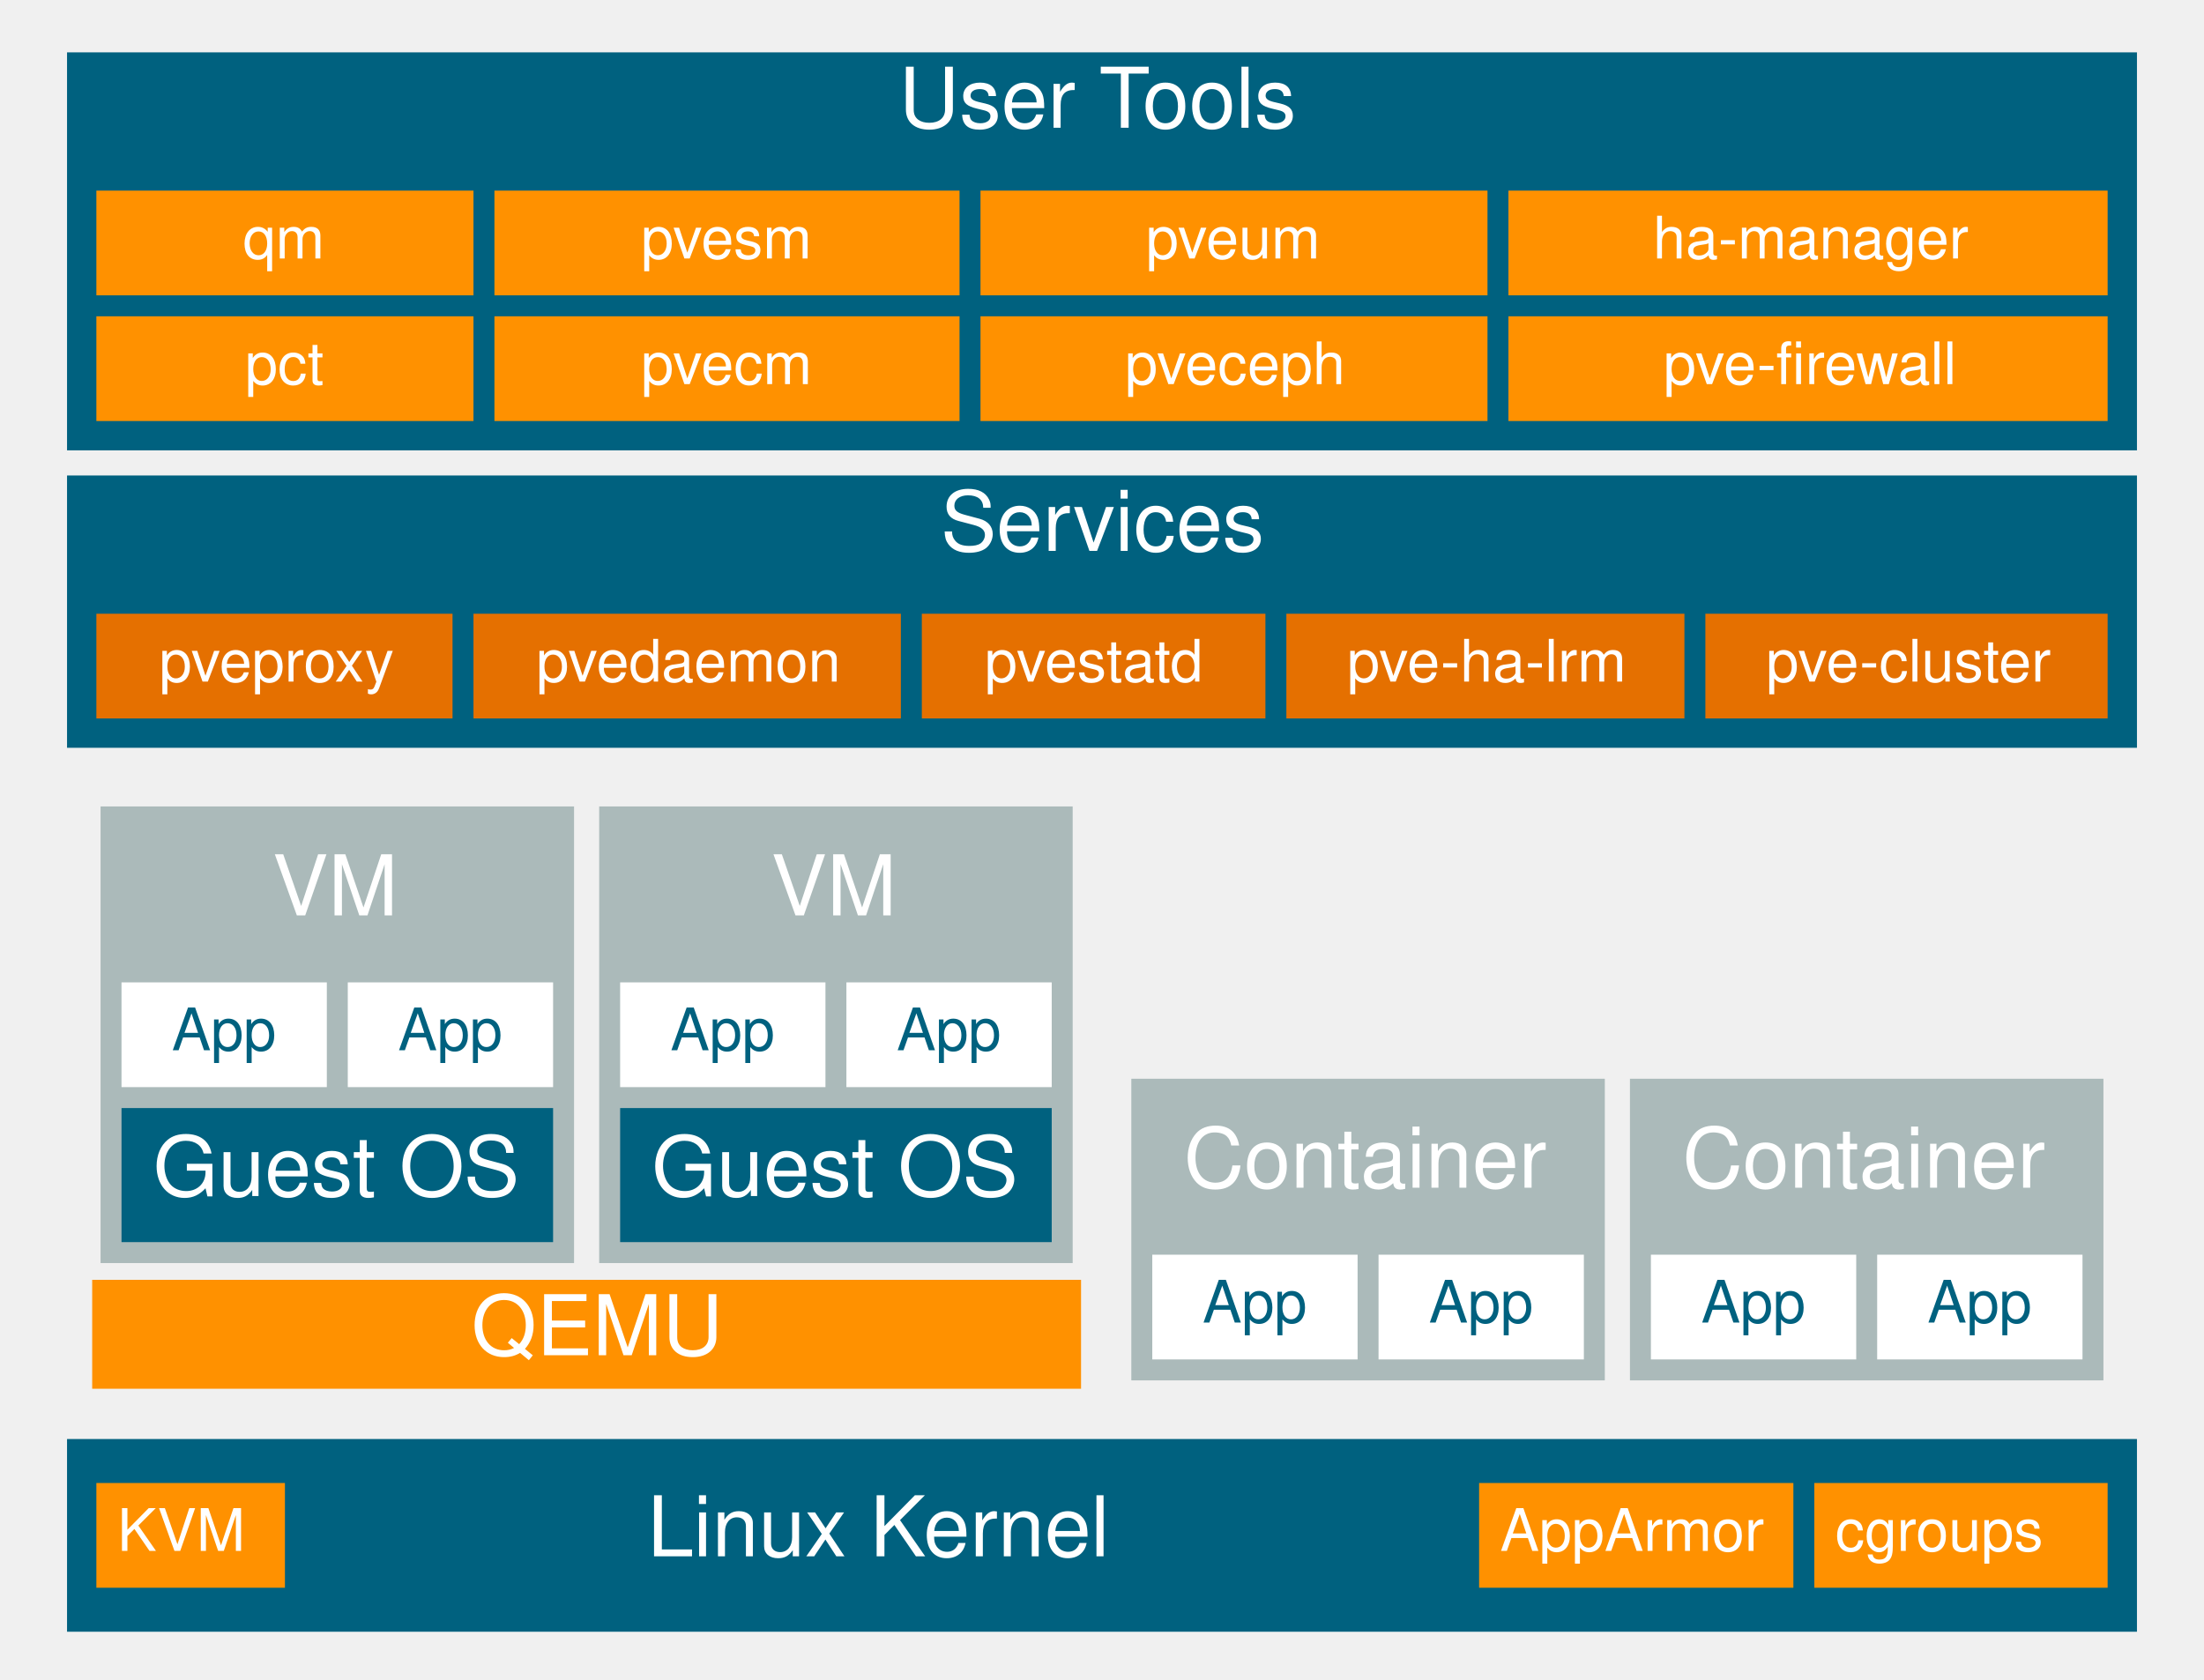
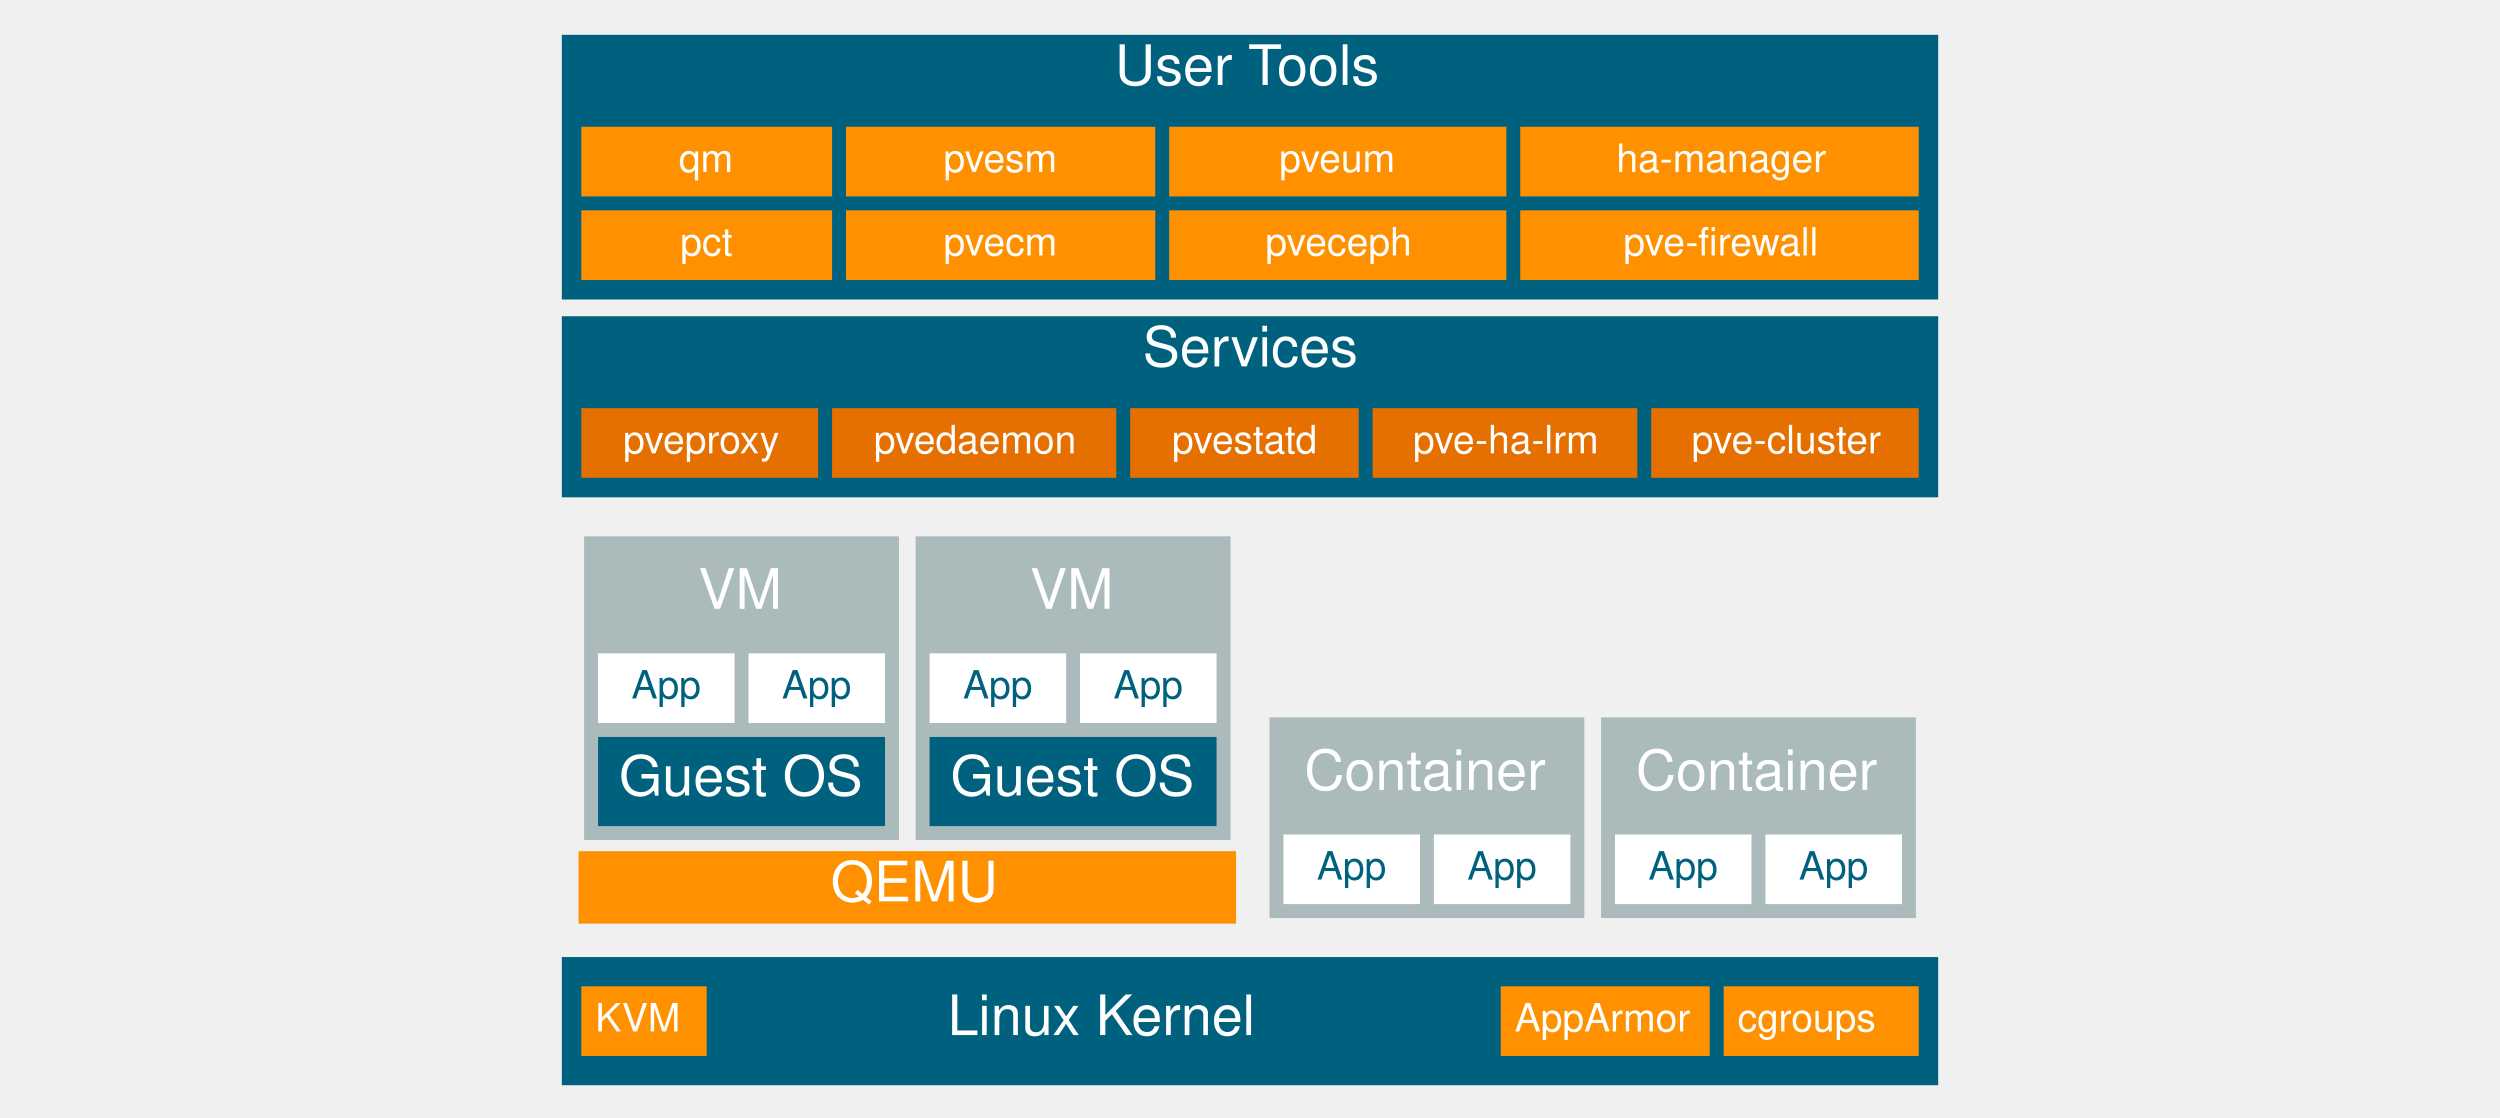
- <svg xmlns="http://www.w3.org/2000/svg" width="526pt" height="401pt" viewBox="0.00 0.00 526.00 401.00">
+ <svg xmlns="http://www.w3.org/2000/svg" width="226pt" height="101pt" viewBox="0.00 0.00 526.00 401.00">
  <g id="graph0" class="graph" transform="scale(1 1) rotate(0) translate(4 397)">
    <polygon fill="none" stroke="none" points="-4,4 -4,-397 522,-397 522,4 -4,4" />
    <g id="node1" class="node">
      <polygon fill="#00617f" stroke="none" points="12,-289.5 12,-384.5 506,-384.5 506,-289.5 12,-289.5" />
      <text text-anchor="start" x="210.5" y="-366.5" font-family="Helvetica,sans-Serif" font-size="20.00" fill="white">User Tools</text>
      <polygon fill="#00617f" stroke="none" points="14,-291.5 14,-356.5 504,-356.5 504,-291.5 14,-291.5" />
      <polygon fill="#ff9100" stroke="none" points="19,-326.5 19,-351.5 109,-351.5 109,-326.5 19,-326.5" />
      <text text-anchor="start" x="54" y="-335.3" font-family="Helvetica,sans-Serif" font-size="14.00" fill="white">qm</text>
      <polygon fill="#ff9100" stroke="none" points="114,-326.5 114,-351.5 225,-351.5 225,-326.5 114,-326.5" />
      <text text-anchor="start" x="149" y="-335.3" font-family="Helvetica,sans-Serif" font-size="14.00" fill="white">pvesm</text>
      <polygon fill="#ff9100" stroke="none" points="230,-326.5 230,-351.5 351,-351.5 351,-326.5 230,-326.5" />
      <text text-anchor="start" x="269.5" y="-335.3" font-family="Helvetica,sans-Serif" font-size="14.00" fill="white">pveum</text>
      <polygon fill="#ff9100" stroke="none" points="356,-326.5 356,-351.5 499,-351.5 499,-326.5 356,-326.5" />
      <text text-anchor="start" x="390.5" y="-335.3" font-family="Helvetica,sans-Serif" font-size="14.00" fill="white">ha-manager</text>
      <polygon fill="#ff9100" stroke="none" points="19,-296.5 19,-321.5 109,-321.5 109,-296.5 19,-296.5" />
      <text text-anchor="start" x="54.5" y="-305.3" font-family="Helvetica,sans-Serif" font-size="14.00" fill="white">pct</text>
      <polygon fill="#ff9100" stroke="none" points="114,-296.5 114,-321.5 225,-321.5 225,-296.5 114,-296.5" />
      <text text-anchor="start" x="149" y="-305.3" font-family="Helvetica,sans-Serif" font-size="14.00" fill="white">pvecm</text>
      <polygon fill="#ff9100" stroke="none" points="230,-296.5 230,-321.5 351,-321.5 351,-296.5 230,-296.5" />
      <text text-anchor="start" x="264.5" y="-305.3" font-family="Helvetica,sans-Serif" font-size="14.00" fill="white">pveceph</text>
      <polygon fill="#ff9100" stroke="none" points="356,-296.5 356,-321.5 499,-321.5 499,-296.5 356,-296.5" />
      <text text-anchor="start" x="393" y="-305.3" font-family="Helvetica,sans-Serif" font-size="14.00" fill="white">pve-firewall</text>
      <polygon fill="#00617f" stroke="none" points="12,-218.5 12,-283.5 506,-283.5 506,-218.5 12,-218.5" />
      <text text-anchor="start" x="220.5" y="-265.5" font-family="Helvetica,sans-Serif" font-size="20.00" fill="white">Services</text>
      <polygon fill="#00617f" stroke="none" points="14,-220.5 14,-255.5 504,-255.5 504,-220.5 14,-220.5" />
      <polygon fill="#e57000" stroke="none" points="19,-225.5 19,-250.5 104,-250.5 104,-225.5 19,-225.5" />
      <text text-anchor="start" x="34" y="-234.3" font-family="Helvetica,sans-Serif" font-size="14.00" fill="white">pveproxy</text>
      <polygon fill="#e57000" stroke="none" points="109,-225.5 109,-250.5 211,-250.5 211,-225.5 109,-225.5" />
      <text text-anchor="start" x="124" y="-234.3" font-family="Helvetica,sans-Serif" font-size="14.00" fill="white">pvedaemon</text>
      <polygon fill="#e57000" stroke="none" points="216,-225.5 216,-250.5 298,-250.5 298,-225.5 216,-225.5" />
      <text text-anchor="start" x="231" y="-234.3" font-family="Helvetica,sans-Serif" font-size="14.00" fill="white">pvestatd</text>
      <polygon fill="#e57000" stroke="none" points="303,-225.5 303,-250.5 398,-250.5 398,-225.5 303,-225.5" />
      <text text-anchor="start" x="317.5" y="-234.3" font-family="Helvetica,sans-Serif" font-size="14.00" fill="white">pve-ha-lrm</text>
      <polygon fill="#e57000" stroke="none" points="403,-225.5 403,-250.5 499,-250.5 499,-225.5 403,-225.5" />
      <text text-anchor="start" x="417.5" y="-234.3" font-family="Helvetica,sans-Serif" font-size="14.00" fill="white">pve-cluster</text>
      <polygon fill="#abbaba" stroke="none" points="20,-95.5 20,-204.5 133,-204.5 133,-95.5 20,-95.5" />
      <text text-anchor="start" x="61" y="-178.5" font-family="Helvetica,sans-Serif" font-size="20.00" fill="white">VM</text>
      <polygon fill="white" stroke="none" points="25,-137.5 25,-162.5 74,-162.5 74,-137.5 25,-137.5" />
      <text text-anchor="start" x="37" y="-146.3" font-family="Helvetica,sans-Serif" font-size="14.00" fill="#00617f">App</text>
      <polygon fill="white" stroke="none" points="79,-137.5 79,-162.5 128,-162.5 128,-137.5 79,-137.5" />
      <text text-anchor="start" x="91" y="-146.3" font-family="Helvetica,sans-Serif" font-size="14.00" fill="#00617f">App</text>
      <polygon fill="#00617f" stroke="none" points="25,-100.5 25,-132.5 128,-132.5 128,-100.5 25,-100.5" />
      <text text-anchor="start" x="32.5" y="-111.5" font-family="Helvetica,sans-Serif" font-size="20.00" fill="white">Guest OS</text>
      <polygon fill="#abbaba" stroke="none" points="139,-95.5 139,-204.5 252,-204.5 252,-95.5 139,-95.5" />
      <text text-anchor="start" x="180" y="-178.5" font-family="Helvetica,sans-Serif" font-size="20.00" fill="white">VM</text>
      <polygon fill="white" stroke="none" points="144,-137.5 144,-162.5 193,-162.5 193,-137.5 144,-137.5" />
      <text text-anchor="start" x="156" y="-146.3" font-family="Helvetica,sans-Serif" font-size="14.00" fill="#00617f">App</text>
      <polygon fill="white" stroke="none" points="198,-137.5 198,-162.5 247,-162.5 247,-137.5 198,-137.5" />
      <text text-anchor="start" x="210" y="-146.3" font-family="Helvetica,sans-Serif" font-size="14.00" fill="#00617f">App</text>
      <polygon fill="#00617f" stroke="none" points="144,-100.5 144,-132.5 247,-132.5 247,-100.5 144,-100.5" />
      <text text-anchor="start" x="151.5" y="-111.5" font-family="Helvetica,sans-Serif" font-size="20.00" fill="white">Guest OS</text>
      <polygon fill="#ff9100" stroke="none" points="18,-65.5 18,-91.5 254,-91.5 254,-65.5 18,-65.5" />
      <text text-anchor="start" x="108.5" y="-73.5" font-family="Helvetica,sans-Serif" font-size="20.00" fill="white">QEMU</text>
      <text text-anchor="start" x="320.5" y="-192.8" font-family="Helvetica,sans-Serif" font-size="14.00"> </text>
      <text text-anchor="start" x="320.5" y="-170.8" font-family="Helvetica,sans-Serif" font-size="14.00"> </text>
      <text text-anchor="start" x="320.5" y="-149.3" font-family="Helvetica,sans-Serif" font-size="14.00"> </text>
      <polygon fill="#abbaba" stroke="none" points="266,-67.5 266,-139.5 379,-139.5 379,-67.5 266,-67.5" />
      <text text-anchor="start" x="278.5" y="-113.5" font-family="Helvetica,sans-Serif" font-size="20.00" fill="white">Container</text>
      <polygon fill="white" stroke="none" points="271,-72.5 271,-97.5 320,-97.5 320,-72.5 271,-72.5" />
      <text text-anchor="start" x="283" y="-81.3" font-family="Helvetica,sans-Serif" font-size="14.00" fill="#00617f">App</text>
      <polygon fill="white" stroke="none" points="325,-72.5 325,-97.5 374,-97.5 374,-72.5 325,-72.5" />
      <text text-anchor="start" x="337" y="-81.3" font-family="Helvetica,sans-Serif" font-size="14.00" fill="#00617f">App</text>
      <polygon fill="#abbaba" stroke="none" points="385,-67.5 385,-139.5 498,-139.5 498,-67.5 385,-67.5" />
      <text text-anchor="start" x="397.5" y="-113.5" font-family="Helvetica,sans-Serif" font-size="20.00" fill="white">Container</text>
      <polygon fill="white" stroke="none" points="390,-72.5 390,-97.5 439,-97.5 439,-72.5 390,-72.5" />
      <text text-anchor="start" x="402" y="-81.3" font-family="Helvetica,sans-Serif" font-size="14.00" fill="#00617f">App</text>
      <polygon fill="white" stroke="none" points="444,-72.5 444,-97.5 493,-97.5 493,-72.5 444,-72.5" />
      <text text-anchor="start" x="456" y="-81.3" font-family="Helvetica,sans-Serif" font-size="14.00" fill="#00617f">App</text>
      <polygon fill="#00617f" stroke="none" points="12,-7.5 12,-53.5 506,-53.5 506,-7.5 12,-7.5" />
      <polygon fill="#00617f" stroke="none" points="14,-9.5 14,-51.5 504,-51.5 504,-9.5 14,-9.5" />
      <polygon fill="#ff9100" stroke="none" points="19,-18 19,-43 64,-43 64,-18 19,-18" />
      <text text-anchor="start" x="24" y="-26.8" font-family="Helvetica,sans-Serif" font-size="14.00" fill="white">KVM</text>
      <text text-anchor="start" x="150.5" y="-25.5" font-family="Helvetica,sans-Serif" font-size="20.00" fill="white">Linux Kernel</text>
      <polygon fill="#ff9100" stroke="none" points="349,-18 349,-43 424,-43 424,-18 349,-18" />
      <text text-anchor="start" x="354" y="-26.8" font-family="Helvetica,sans-Serif" font-size="14.00" fill="white">AppArmor</text>
      <polygon fill="#ff9100" stroke="none" points="429,-18 429,-43 499,-43 499,-18 429,-18" />
      <text text-anchor="start" x="434" y="-26.8" font-family="Helvetica,sans-Serif" font-size="14.00" fill="white">cgroups</text>
    </g>
  </g>
</svg>
